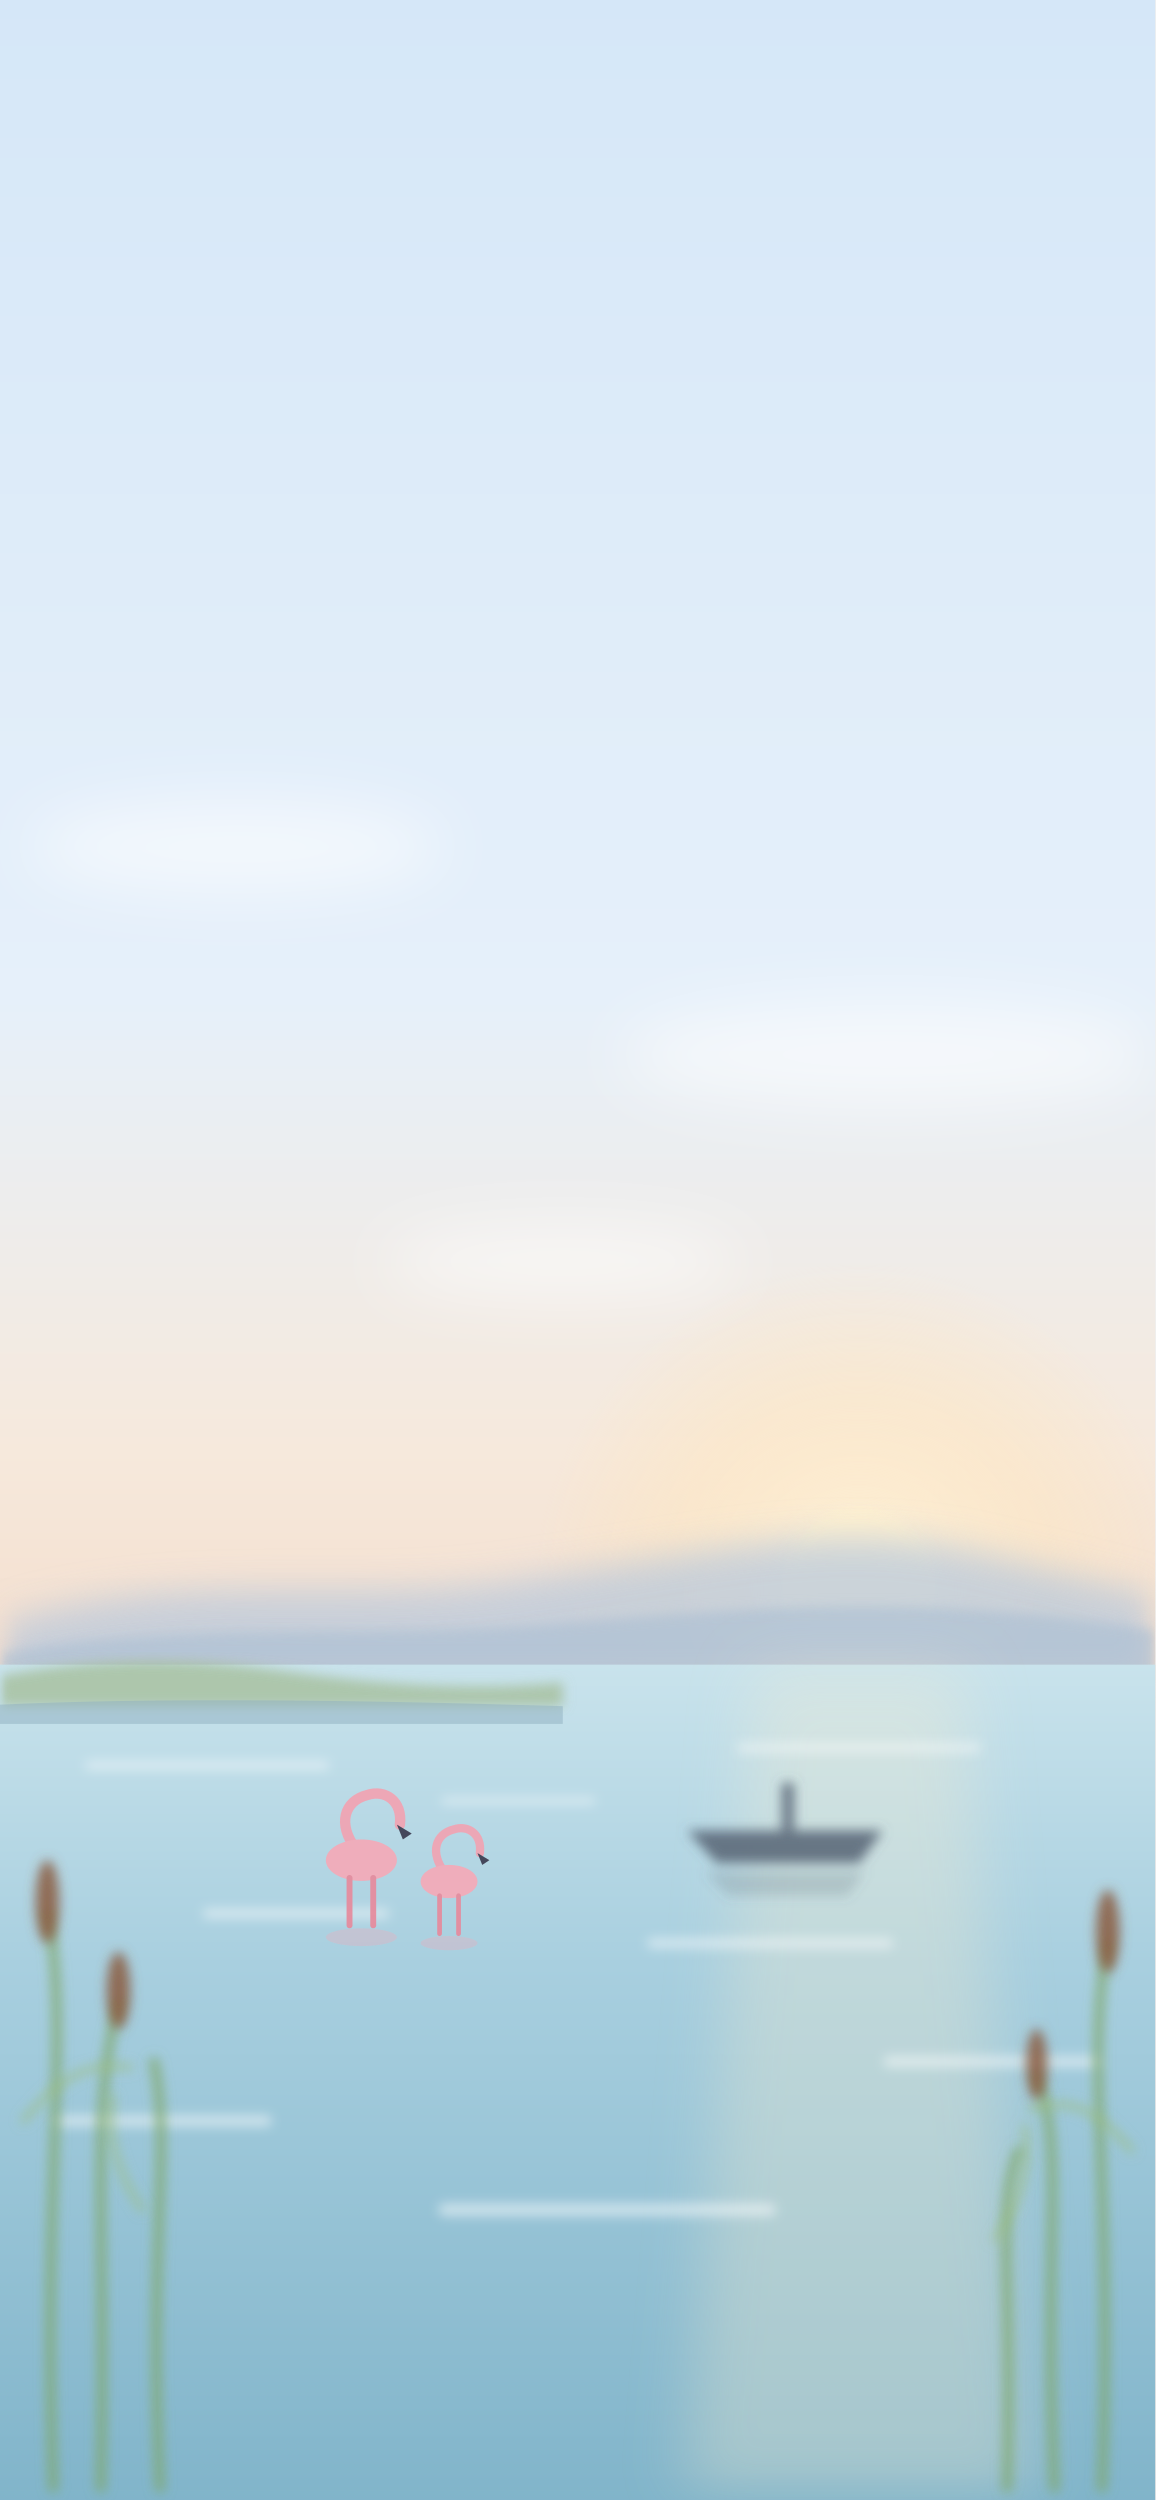
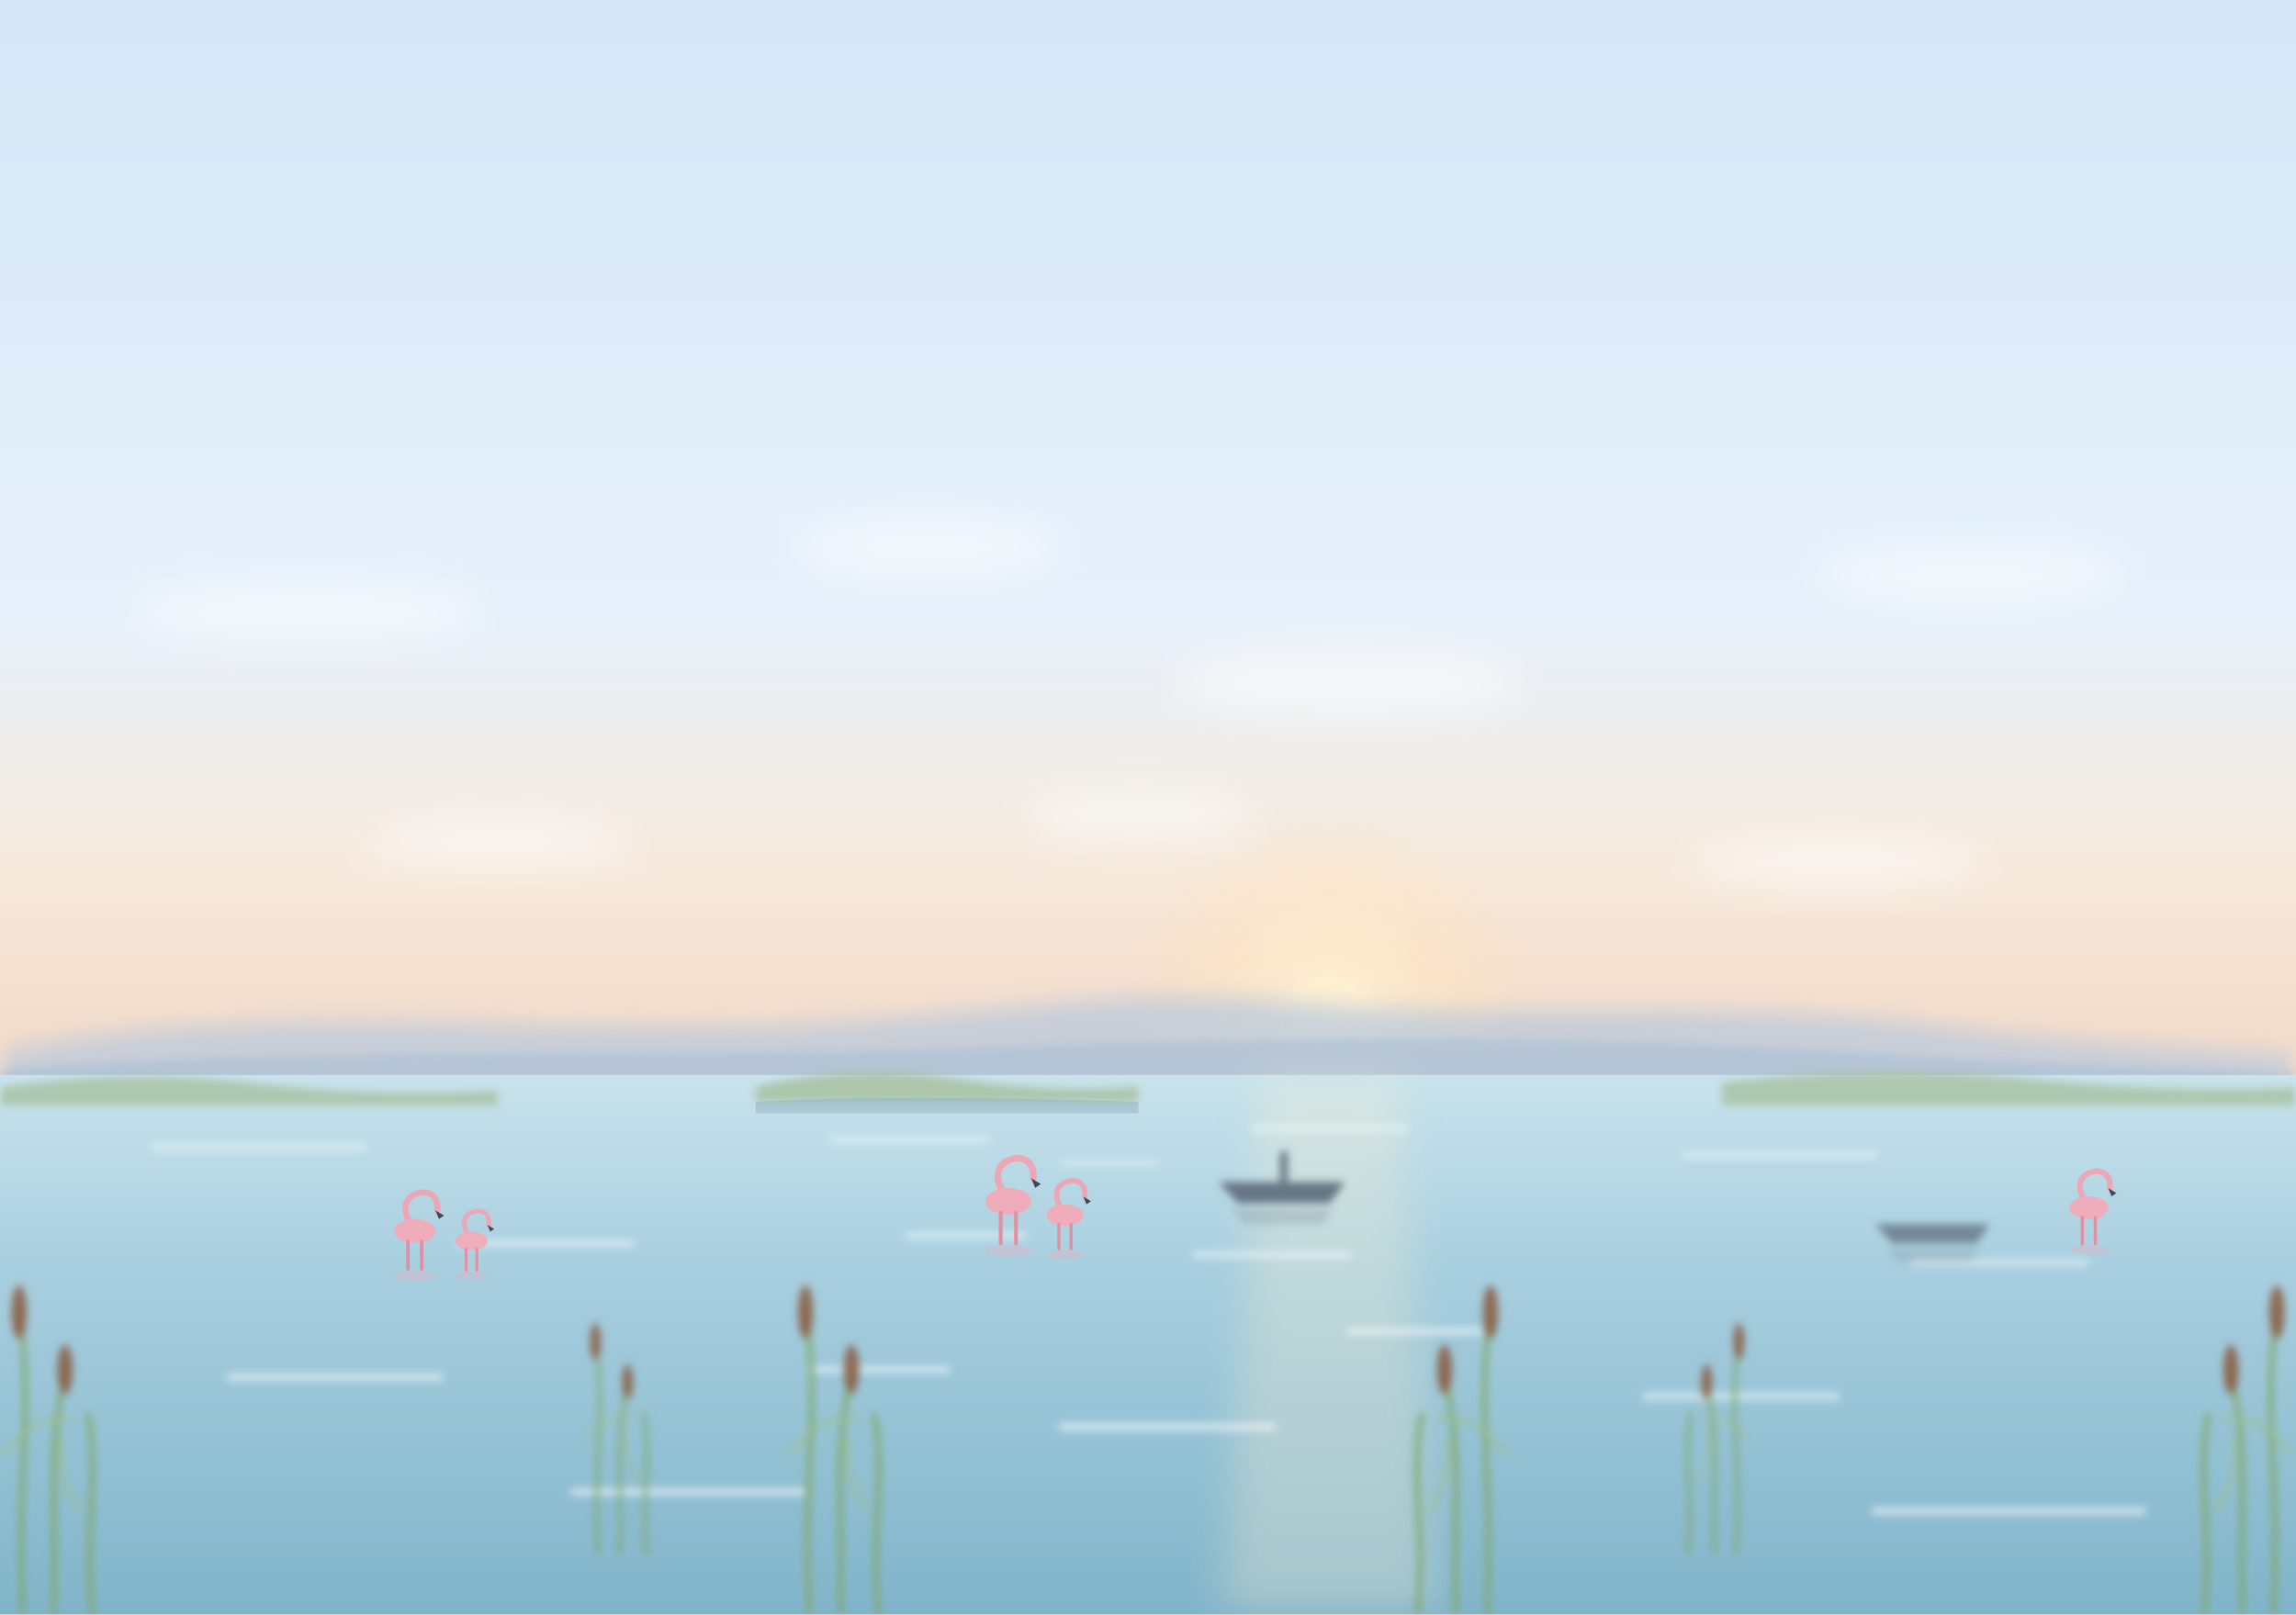
- <svg xmlns="http://www.w3.org/2000/svg" viewBox="0 0 390 844" preserveAspectRatio="xMidYMax slice" aria-hidden="true">
+ <svg xmlns="http://www.w3.org/2000/svg" viewBox="0 0 1200 844" preserveAspectRatio="xMidYMax slice" aria-hidden="true">
  <defs>
    <linearGradient id="cielo" x1="0" y1="0" x2="0" y2="1">
      <stop offset="0" stop-color="#D5E7F8" />
-       <stop offset=".40" stop-color="#E6F0FA" />
-       <stop offset=".58" stop-color="#F6E9DC" />
-       <stop offset=".68" stop-color="#F3DCCB" />
+       <stop offset=".38" stop-color="#E6F0FA" />
+       <stop offset=".54" stop-color="#F6E9DC" />
+       <stop offset=".64" stop-color="#F3DCCB" />
    </linearGradient>
    <linearGradient id="acqua" x1="0" y1="0" x2="0" y2="1">
      <stop offset="0" stop-color="#C9E3EC" />
      <stop offset=".35" stop-color="#A8CFDF" />
      <stop offset="1" stop-color="#7FB3C9" />
    </linearGradient>
    <radialGradient id="sole" cx=".5" cy=".5" r=".5">
      <stop offset="0" stop-color="#FFF4DA" stop-opacity=".95" />
      <stop offset=".6" stop-color="#FFE7BF" stop-opacity=".45" />
      <stop offset="1" stop-color="#FFE3B8" stop-opacity="0" />
    </radialGradient>
    <filter id="soft" x="-20%" y="-20%" width="140%" height="140%">
      <feGaussianBlur stdDeviation="2" />
    </filter>
    <filter id="softer" x="-20%" y="-40%" width="140%" height="180%">
      <feGaussianBlur stdDeviation="6" />
    </filter>
    <filter id="softest" x="-20%" y="-40%" width="140%" height="180%">
      <feGaussianBlur stdDeviation="10" />
    </filter>
-   </defs>
-   <rect width="390" height="844" fill="url(#cielo)" />
-   <g transform="translate(0 -44)">
-     <g fill="#FFFFFF" opacity=".55" filter="url(#softest)">
-       <ellipse cx="80" cy="330" rx="70" ry="16" />
-       <ellipse cx="300" cy="400" rx="90" ry="18" />
-       <ellipse cx="190" cy="470" rx="60" ry="12" />
+     <g id="fenicottero">
+       <path d="M0 0 C-6 -8 -4 -16 4 -18 C10 -20 16 -16 15 -8" stroke="#F1A3B2" stroke-width="3.5" fill="none" stroke-linecap="round" />
+       <ellipse cx="2" cy="4" rx="12" ry="7" fill="#F4A9B7" />
+       <path d="M14 -8 L19 -5 L16 -3 Z" fill="#3B3B4F" />
+       <path d="M-2 10 V26 M6 10 V26" stroke="#E68A9C" stroke-width="2" stroke-linecap="round" />
+       <ellipse cx="2" cy="30" rx="12" ry="3" fill="#F4A9B7" opacity=".35" />
    </g>
-     <circle cx="290" cy="580" r="110" fill="url(#sole)" />
-     <circle cx="290" cy="580" r="26" fill="#FFF1CF" opacity=".9" filter="url(#soft)" />
-     <path d="M-10 596 C50 572 110 586 170 578 C230 570 280 556 330 568 C360 575 380 580 400 586 L400 612 L-10 612 Z" fill="#B9C9DC" opacity=".75" filter="url(#softer)" />
-     <path d="M-10 604 C60 590 120 598 190 592 C260 586 320 582 400 596 L400 614 L-10 614 Z" fill="#A9BED3" opacity=".6" filter="url(#soft)" />
-     <rect y="606" width="390" height="290" fill="url(#acqua)" />
-     <path d="M255 608 L325 608 L350 900 L230 900 Z" fill="#FFF0CF" opacity=".28" filter="url(#softest)" />
-     <g stroke="#FFFFFF" stroke-linecap="round" opacity=".55" filter="url(#soft)">
-       <path d="M30 640 H110" stroke-width="2.5" />
-       <path d="M150 652 H200" stroke-width="2" />
-       <path d="M250 634 H330" stroke-width="2.5" />
-       <path d="M70 690 H130" stroke-width="3" />
-       <path d="M220 700 H300" stroke-width="3" />
-       <path d="M300 740 H370" stroke-width="3.5" />
-       <path d="M20 760 H90" stroke-width="3.5" />
-       <path d="M150 790 H260" stroke-width="4" />
-     </g>
-     <path d="M-10 612 Q40 600 95 608 T190 612 L190 620 L-10 620 Z" fill="#A6BF9C" opacity=".8" filter="url(#soft)" />
-     <path d="M-10 620 Q60 616 190 620 L190 626 L-10 626Z" fill="#8FB0C0" opacity=".5" />
-     <g filter="url(#soft)" opacity=".9">
-       <path d="M232 662 L298 662 L290 673 L242 673 Z" fill="#5C6B7A" />
-       <path d="M264 646 L268 646 L268 662 L264 662 Z" fill="#5C6B7A" />
-       <path d="M238 676 L292 676 L286 684 L246 684 Z" fill="#5C6B7A" opacity=".25" />
-     </g>
-     <g opacity=".92">
-       <g transform="translate(120 668)">
-         <path d="M0 0 C-6 -8 -4 -16 4 -18 C10 -20 16 -16 15 -8" stroke="#F1A3B2" stroke-width="3.5" fill="none" stroke-linecap="round" />
-         <ellipse cx="2" cy="4" rx="12" ry="7" fill="#F4A9B7" />
-         <path d="M14 -8 L19 -5 L16 -3 Z" fill="#3B3B4F" />
-         <path d="M-2 10 V26 M6 10 V26" stroke="#E68A9C" stroke-width="2" stroke-linecap="round" />
-         <ellipse cx="2" cy="30" rx="12" ry="3" fill="#F4A9B7" opacity=".35" />
+     <g id="canne">
+       <g stroke="#7FA86A" stroke-width="3" stroke-linecap="round" fill="none" opacity=".85">
+         <path d="M18 240 C14 176 24 126 16 86" />
+         <path d="M34 240 C36 186 30 156 40 116" />
+         <path d="M54 240 C50 196 58 166 52 136" />
      </g>
-       <g transform="translate(150 676) scale(.8)">
-         <path d="M0 0 C-6 -8 -4 -16 4 -18 C10 -20 16 -16 15 -8" stroke="#F1A3B2" stroke-width="3.5" fill="none" stroke-linecap="round" />
-         <ellipse cx="2" cy="4" rx="12" ry="7" fill="#F4A9B7" />
-         <path d="M14 -8 L19 -5 L16 -3 Z" fill="#3B3B4F" />
-         <path d="M-2 10 V26 M6 10 V26" stroke="#E68A9C" stroke-width="2" stroke-linecap="round" />
-         <ellipse cx="2" cy="30" rx="12" ry="3" fill="#F4A9B7" opacity=".35" />
+       <g fill="#8A5A3C" opacity=".85">
+         <ellipse cx="16" cy="82" rx="4" ry="14" />
+         <ellipse cx="40" cy="112" rx="4" ry="13" />
+       </g>
+       <g stroke="#9DBF86" stroke-width="2" stroke-linecap="round" fill="none" opacity=".8">
+         <path d="M8 156 C20 141 30 136 44 138" />
+         <path d="M48 186 C40 174 36 162 38 148" />
      </g>
    </g>
-     <g stroke="#7FA86A" stroke-width="3" stroke-linecap="round" fill="none" opacity=".85" filter="url(#soft)">
-       <path d="M18 884 C14 780 24 730 16 690" />
-       <path d="M34 884 C36 790 30 760 40 720" />
-       <path d="M54 884 C50 800 58 770 52 740" />
-       <path d="M372 884 C376 780 366 740 374 700" />
-       <path d="M356 884 C352 800 360 770 350 745" />
-       <path d="M340 884 C342 810 336 790 344 770" />
-     </g>
-     <g fill="#8A5A3C" opacity=".85" filter="url(#soft)">
-       <ellipse cx="16" cy="686" rx="4" ry="14" />
-       <ellipse cx="40" cy="716" rx="4" ry="13" />
-       <ellipse cx="374" cy="696" rx="4" ry="14" />
-       <ellipse cx="350" cy="741" rx="3.5" ry="12" />
-     </g>
-     <g stroke="#9DBF86" stroke-width="2" stroke-linecap="round" fill="none" opacity=".8" filter="url(#soft)">
-       <path d="M8 760 C20 745 30 740 44 742" />
-       <path d="M48 790 C40 778 36 766 38 752" />
-       <path d="M382 770 C370 756 362 752 348 756" />
-       <path d="M336 800 C344 788 348 776 346 762" />
-     </g>
+   </defs>
+   <rect width="1200" height="844" fill="url(#cielo)" />
+   <g fill="#FFFFFF" opacity=".55" filter="url(#softest)">
+     <ellipse cx="485" cy="286" rx="70" ry="16" />
+     <ellipse cx="705" cy="356" rx="90" ry="18" />
+     <ellipse cx="595" cy="426" rx="60" ry="12" />
+     <ellipse cx="160" cy="320" rx="90" ry="16" />
+     <ellipse cx="1030" cy="300" rx="80" ry="15" />
+     <ellipse cx="260" cy="440" rx="70" ry="12" />
+     <ellipse cx="960" cy="450" rx="75" ry="13" />
+   </g>
+   <circle cx="695" cy="536" r="110" fill="url(#sole)" />
+   <circle cx="695" cy="536" r="26" fill="#FFF1CF" opacity=".9" filter="url(#soft)" />
+   <path d="M-10 552 C120 522 260 540 400 536 C520 532 580 514 680 524 C780 534 900 522 1010 536 C1090 546 1150 548 1210 552 L1210 570 L-10 570 Z" fill="#B9C9DC" opacity=".75" filter="url(#softer)" />
+   <path d="M-10 560 C150 546 320 554 500 548 C660 542 820 540 1000 552 C1090 558 1150 558 1210 562 L1210 572 L-10 572 Z" fill="#A9BED3" opacity=".6" filter="url(#soft)" />
+   <rect y="562" width="1200" height="290" fill="url(#acqua)" />
+   <path d="M660 564 L730 564 L755 900 L635 900 Z" fill="#FFF0CF" opacity=".28" filter="url(#softest)" />
+   <g stroke="#FFFFFF" stroke-linecap="round" opacity=".55" filter="url(#soft)">
+     <path d="M435 596 H515" stroke-width="2.5" />
+     <path d="M555 608 H605" stroke-width="2" />
+     <path d="M655 590 H735" stroke-width="2.5" />
+     <path d="M475 646 H535" stroke-width="3" />
+     <path d="M625 656 H705" stroke-width="3" />
+     <path d="M705 696 H775" stroke-width="3.5" />
+     <path d="M425 716 H495" stroke-width="3.5" />
+     <path d="M555 746 H665" stroke-width="4" />
+     <path d="M80 600 H190" stroke-width="2.5" />
+     <path d="M240 650 H330" stroke-width="3" />
+     <path d="M120 720 H230" stroke-width="3.5" />
+     <path d="M300 780 H420" stroke-width="4" />
+     <path d="M880 604 H980" stroke-width="2.5" />
+     <path d="M1000 660 H1090" stroke-width="3" />
+     <path d="M860 730 H960" stroke-width="3.5" />
+     <path d="M980 790 H1120" stroke-width="4" />
+   </g>
+   <path d="M395 568 Q445 556 500 564 T595 568 L595 576 L395 576 Z" fill="#A6BF9C" opacity=".8" filter="url(#soft)" />
+   <path d="M395 576 Q465 572 595 576 L595 582 L395 582Z" fill="#8FB0C0" opacity=".5" />
+   <path d="M-10 570 Q60 558 130 566 T260 570 L260 578 L-10 578 Z" fill="#A6BF9C" opacity=".75" filter="url(#soft)" />
+   <path d="M900 566 Q980 556 1060 564 T1210 568 L1210 578 L900 578 Z" fill="#A6BF9C" opacity=".75" filter="url(#soft)" />
+   <g filter="url(#soft)" opacity=".9">
+     <path d="M637 618 L703 618 L695 629 L647 629 Z" fill="#5C6B7A" />
+     <path d="M669 602 L673 602 L673 618 L669 618 Z" fill="#5C6B7A" />
+     <path d="M643 632 L697 632 L691 640 L651 640 Z" fill="#5C6B7A" opacity=".25" />
+     <path d="M980 640 L1040 640 L1033 650 L989 650 Z" fill="#5C6B7A" opacity=".8" />
+     <path d="M985 653 L1035 653 L1030 660 L992 660 Z" fill="#5C6B7A" opacity=".2" />
+   </g>
+   <g opacity=".92">
+     <use href="#fenicottero" x="525" y="624" />
+     <use href="#fenicottero" transform="translate(555 632) scale(.8)" />
+     <use href="#fenicottero" transform="translate(215 640) scale(.9)" />
+     <use href="#fenicottero" transform="translate(245 646) scale(.7)" />
+     <use href="#fenicottero" transform="translate(1090 628) scale(.85)" />
+   </g>
+   <g filter="url(#soft)">
+     <use href="#canne" x="405" y="604" />
+     <use href="#canne" transform="translate(795 604) scale(-1 1)" />
+     <use href="#canne" x="-6" y="604" />
+     <use href="#canne" transform="translate(1206 604) scale(-1 1)" />
+     <use href="#canne" transform="translate(300 644) scale(.7)" />
+     <use href="#canne" transform="translate(920 644) scale(-.7 .7)" />
  </g>
</svg>
